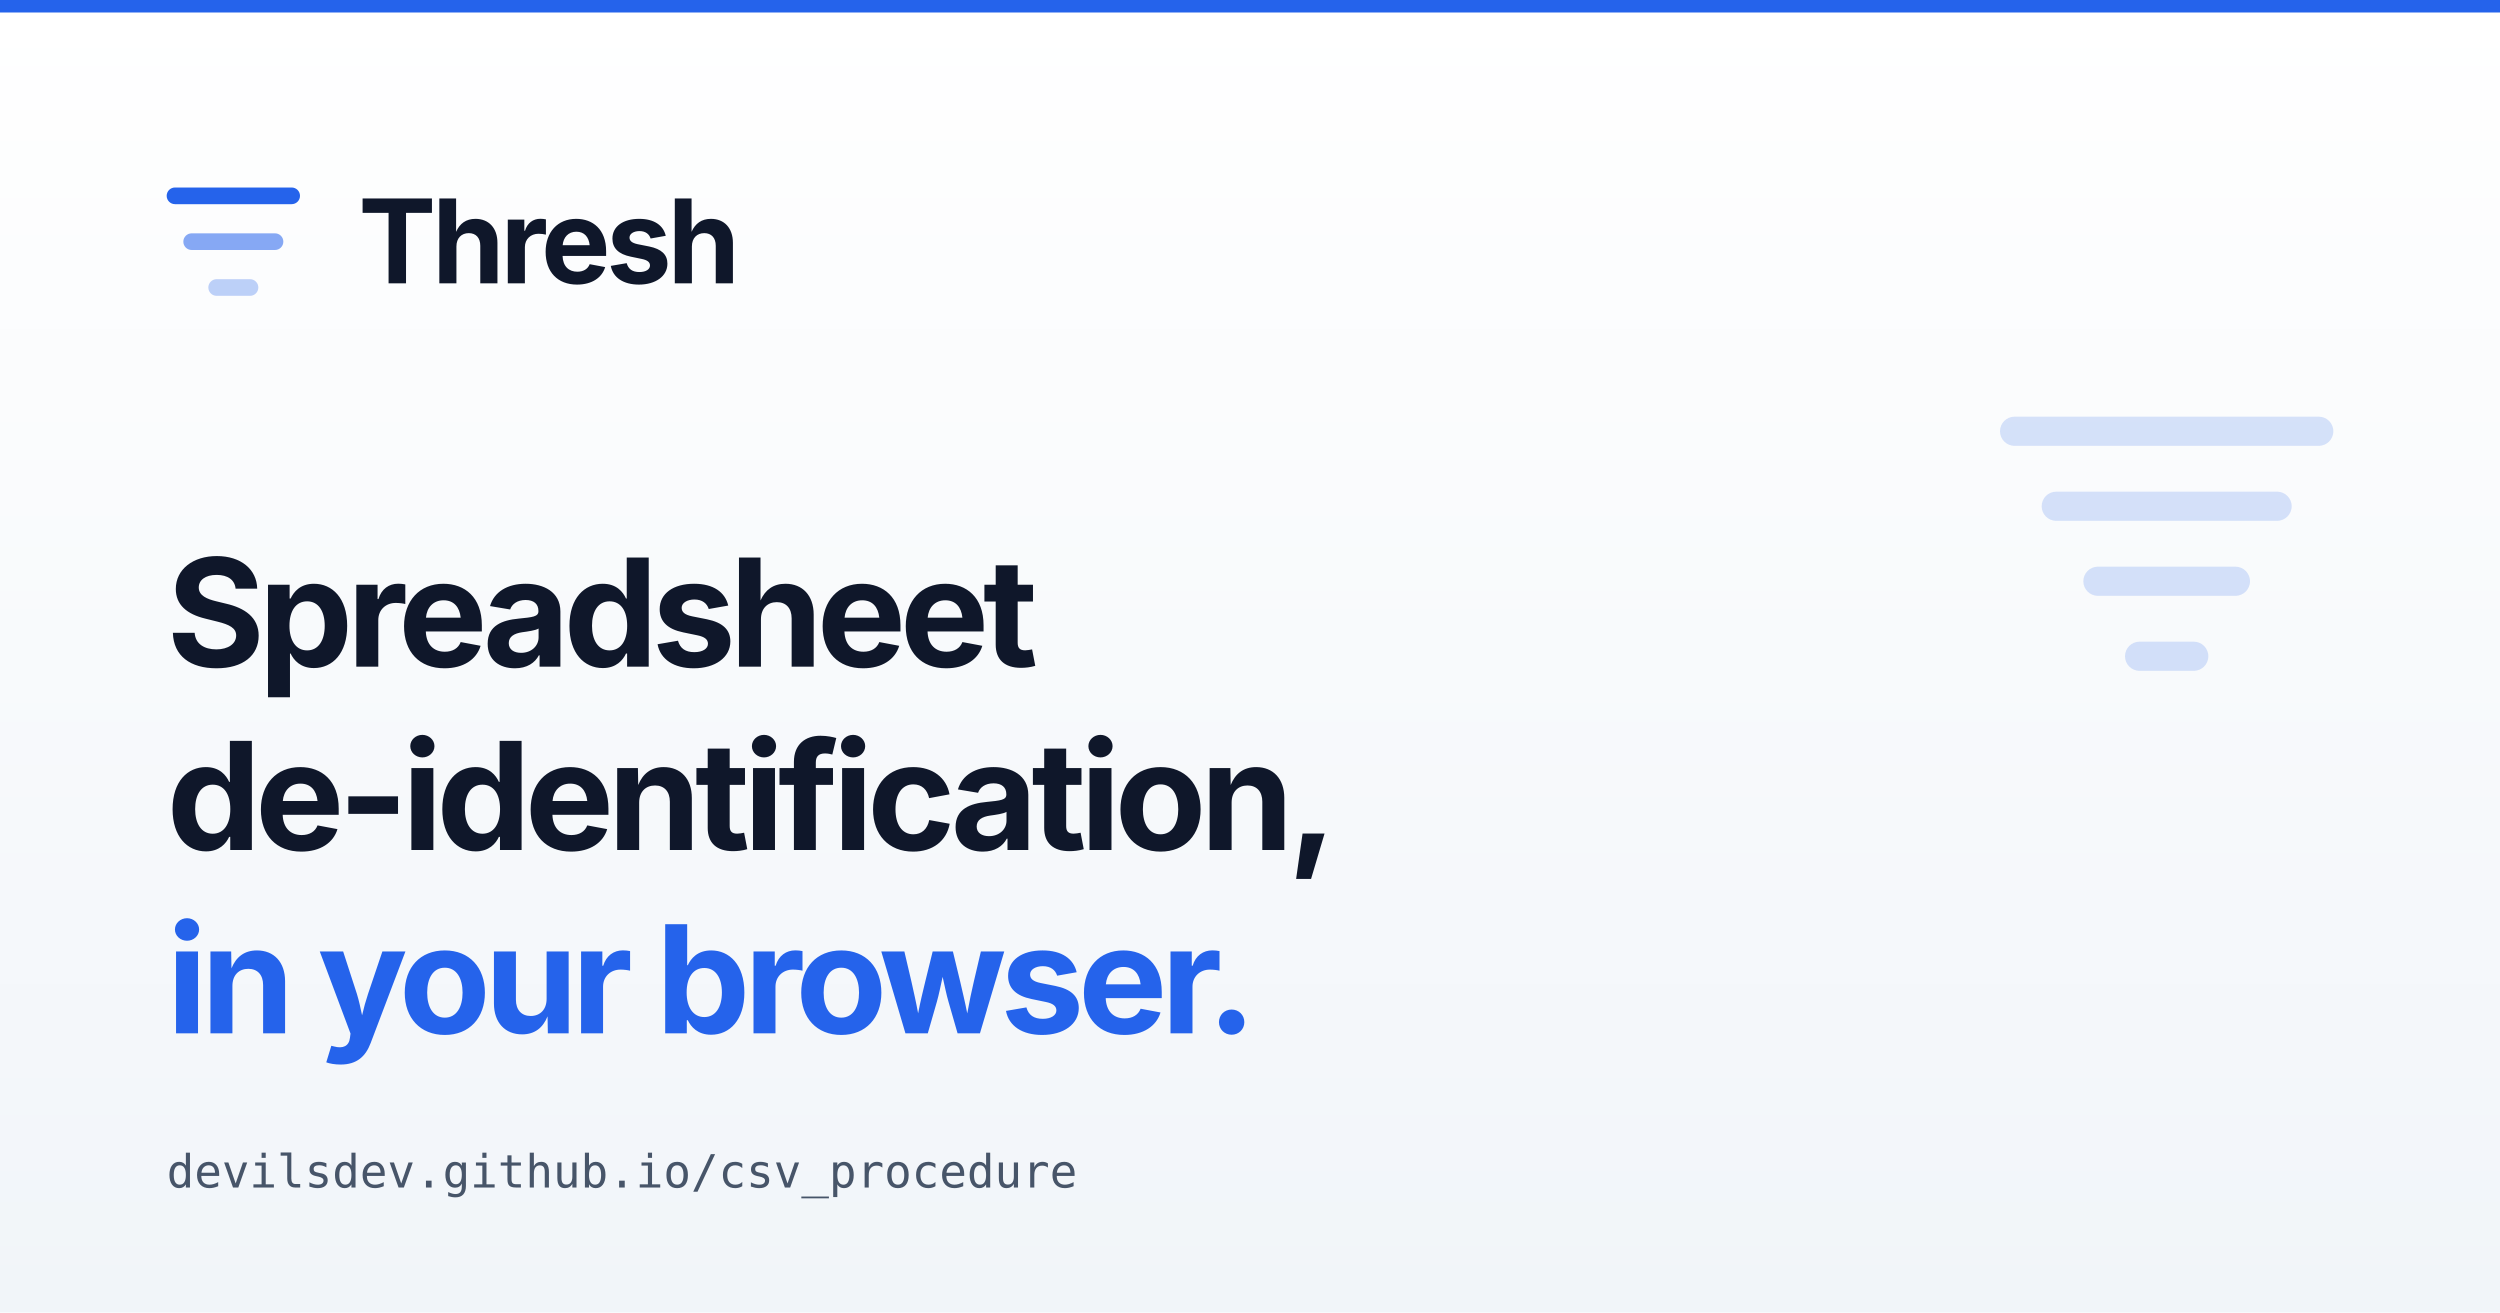
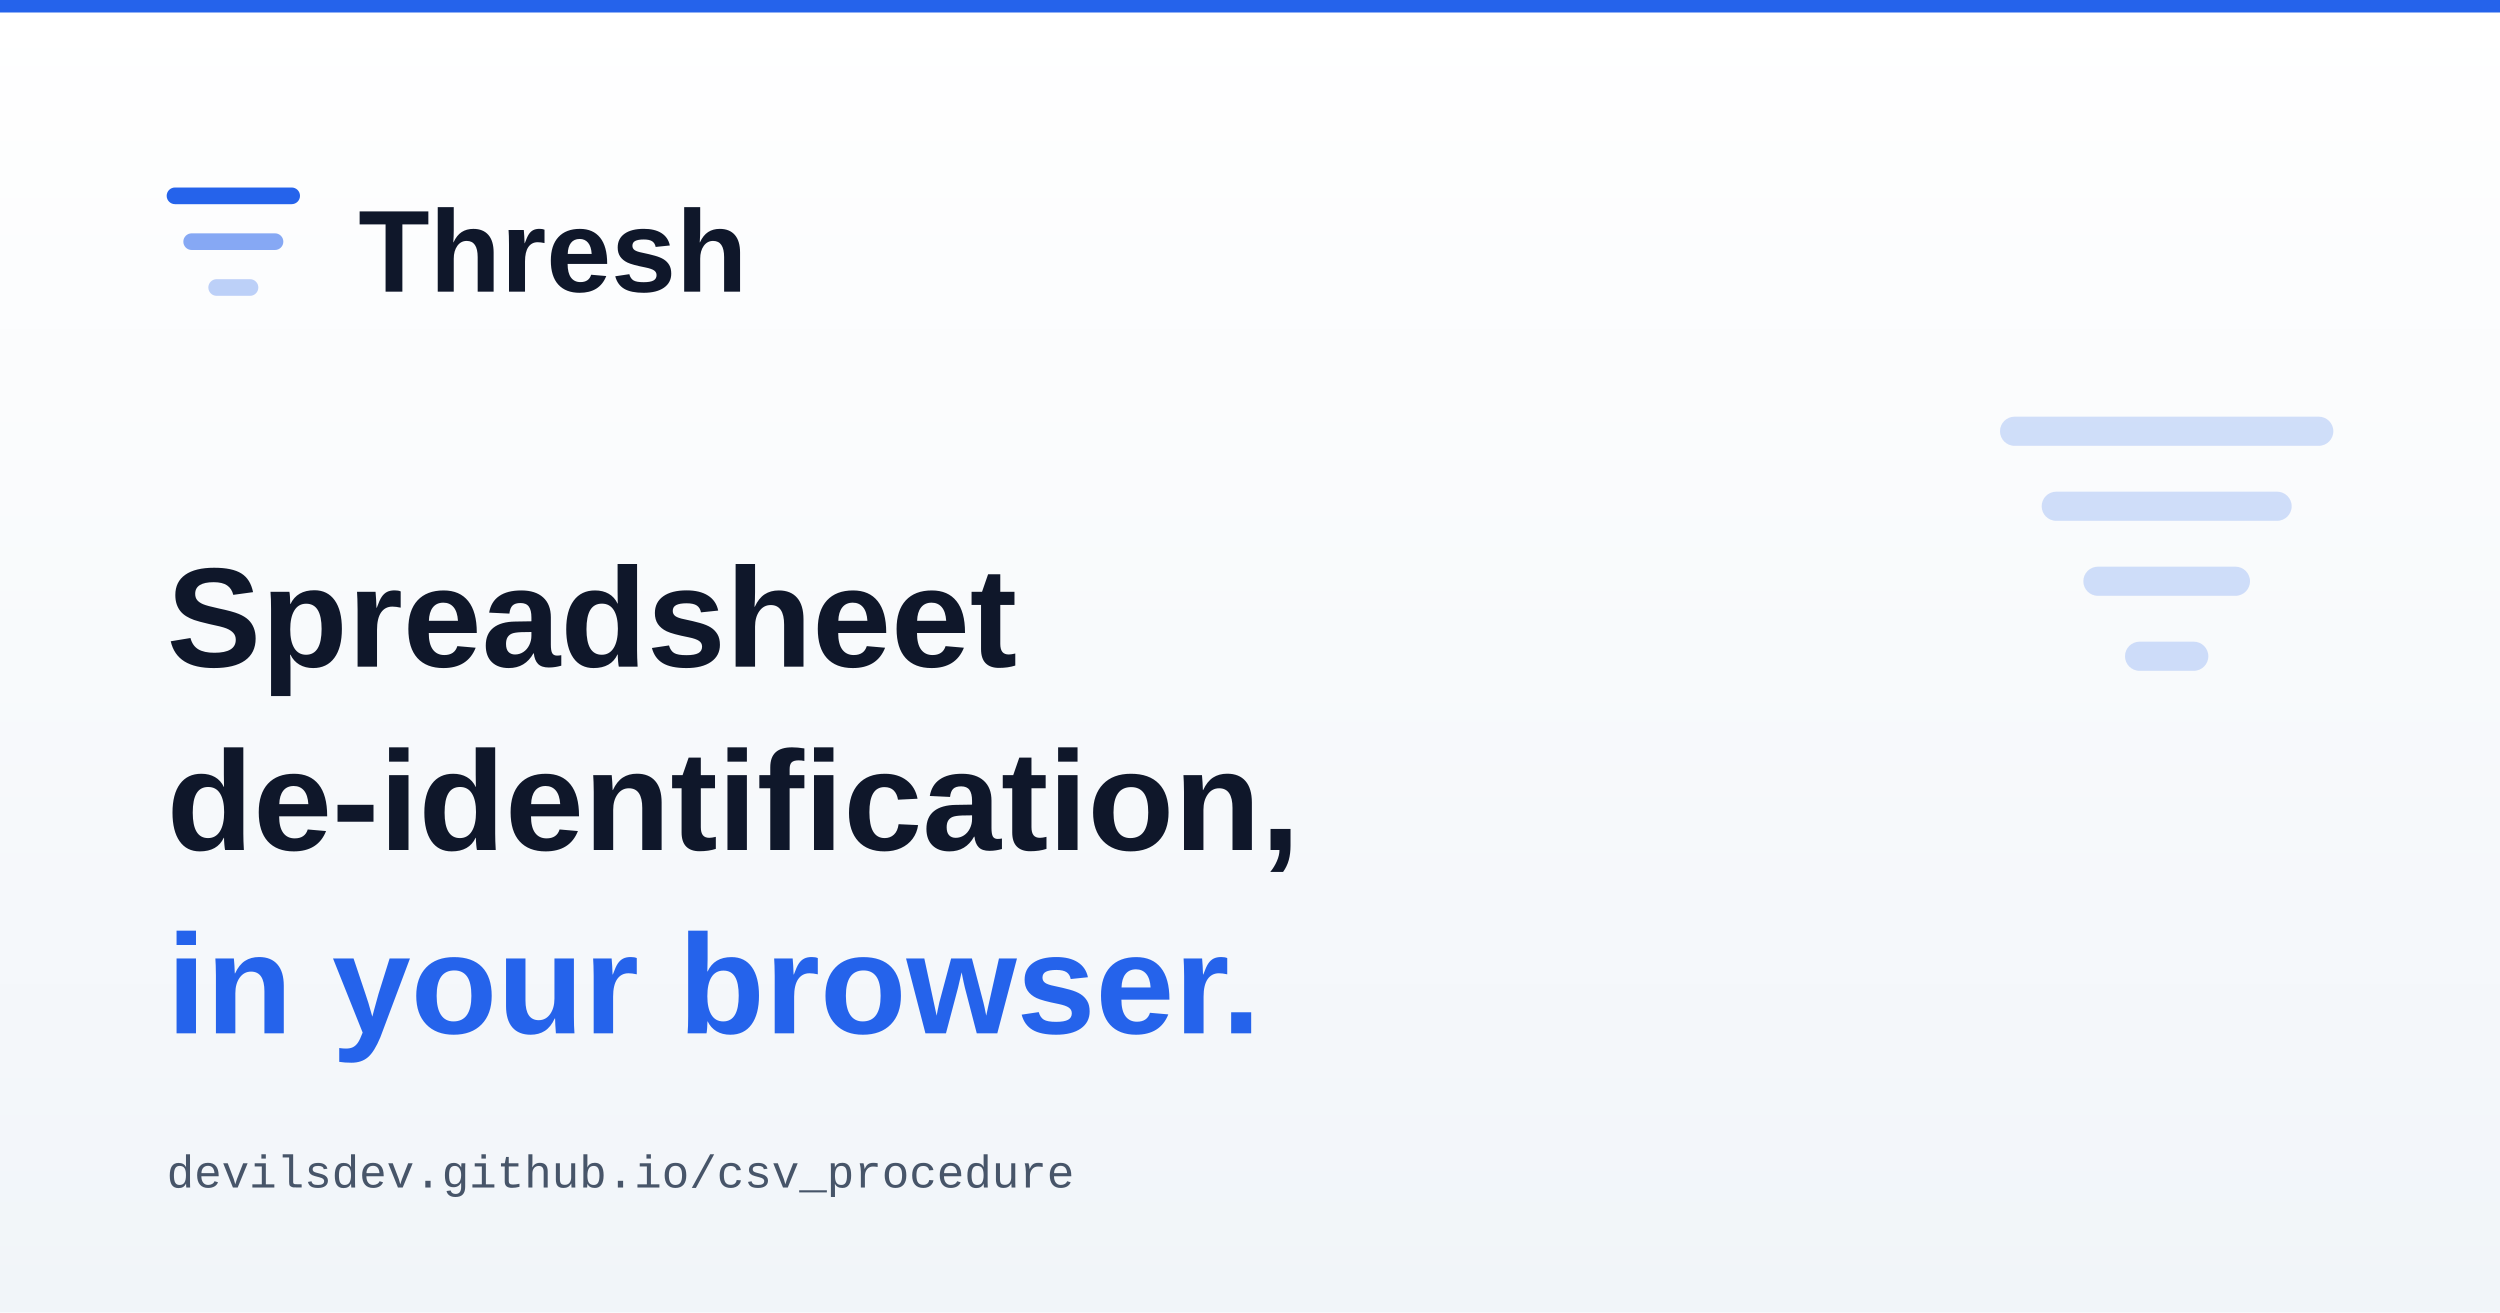
<svg xmlns="http://www.w3.org/2000/svg" viewBox="0 0 1200 630" role="img" aria-label="Thresh — Spreadsheet de-identification, in your browser.">
  <defs>
    <linearGradient id="bg" x1="0" y1="0" x2="0" y2="1">
      <stop offset="0" stop-color="#ffffff" />
      <stop offset="1" stop-color="#f1f5f9" />
    </linearGradient>
  </defs>
  <rect width="1200" height="630" fill="url(#bg)" />
  <rect x="0" y="0" width="1200" height="6" fill="#2563eb" />
  <g transform="translate(80,90)">
    <g transform="translate(0,0)">
      <rect x="0" y="0" width="64" height="8" rx="4" fill="#2563eb" />
      <rect x="8" y="22" width="48" height="8" rx="4" fill="#2563eb" opacity="0.55" />
      <rect x="20" y="44" width="24" height="8" rx="4" fill="#2563eb" opacity="0.3" />
    </g>
-     <text x="92" y="46" font-family="Inter, -apple-system, BlinkMacSystemFont, 'SF Pro Display', 'Segoe UI', system-ui, sans-serif" font-size="56" font-weight="700" fill="#0f172a" letter-spacing="-2">Thresh</text>
+     <text x="92" y="50" font-family="Arial, Helvetica, sans-serif" font-size="56" font-weight="700" fill="#0f172a">Thresh</text>
  </g>
-   <text x="80" y="320" font-family="Inter, -apple-system, BlinkMacSystemFont, 'SF Pro Display', 'Segoe UI', system-ui, sans-serif" font-size="72" font-weight="700" fill="#0f172a" letter-spacing="-3">Spreadsheet</text>
-   <text x="80" y="408" font-family="Inter, -apple-system, BlinkMacSystemFont, 'SF Pro Display', 'Segoe UI', system-ui, sans-serif" font-size="72" font-weight="700" fill="#0f172a" letter-spacing="-3">de-identification,</text>
-   <text x="80" y="496" font-family="Inter, -apple-system, BlinkMacSystemFont, 'SF Pro Display', 'Segoe UI', system-ui, sans-serif" font-size="72" font-weight="700" fill="#2563eb" letter-spacing="-3">in your browser.</text>
-   <text x="80" y="570" font-family="ui-monospace, Menlo, Consolas, monospace" font-size="22" fill="#475569">devilsdev.github.io/csv_procedure</text>
-   <g transform="translate(960,200)" opacity="0.18">
+   <text x="80" y="320" font-family="Arial, Helvetica, sans-serif" font-size="68" font-weight="700" fill="#0f172a">Spreadsheet</text>
+   <text x="80" y="408" font-family="Arial, Helvetica, sans-serif" font-size="68" font-weight="700" fill="#0f172a">de-identification,</text>
+   <text x="80" y="496" font-family="Arial, Helvetica, sans-serif" font-size="68" font-weight="700" fill="#2563eb">in your browser.</text>
+   <text x="80" y="570" font-family="Consolas, 'Courier New', monospace" font-size="22" fill="#475569">devilsdev.github.io/csv_procedure</text>
+   <g transform="translate(960,200)" opacity="0.2">
    <rect x="0" y="0" width="160" height="14" rx="7" fill="#2563eb" />
    <rect x="20" y="36" width="120" height="14" rx="7" fill="#2563eb" />
    <rect x="40" y="72" width="80" height="14" rx="7" fill="#2563eb" />
    <rect x="60" y="108" width="40" height="14" rx="7" fill="#2563eb" />
  </g>
</svg>
